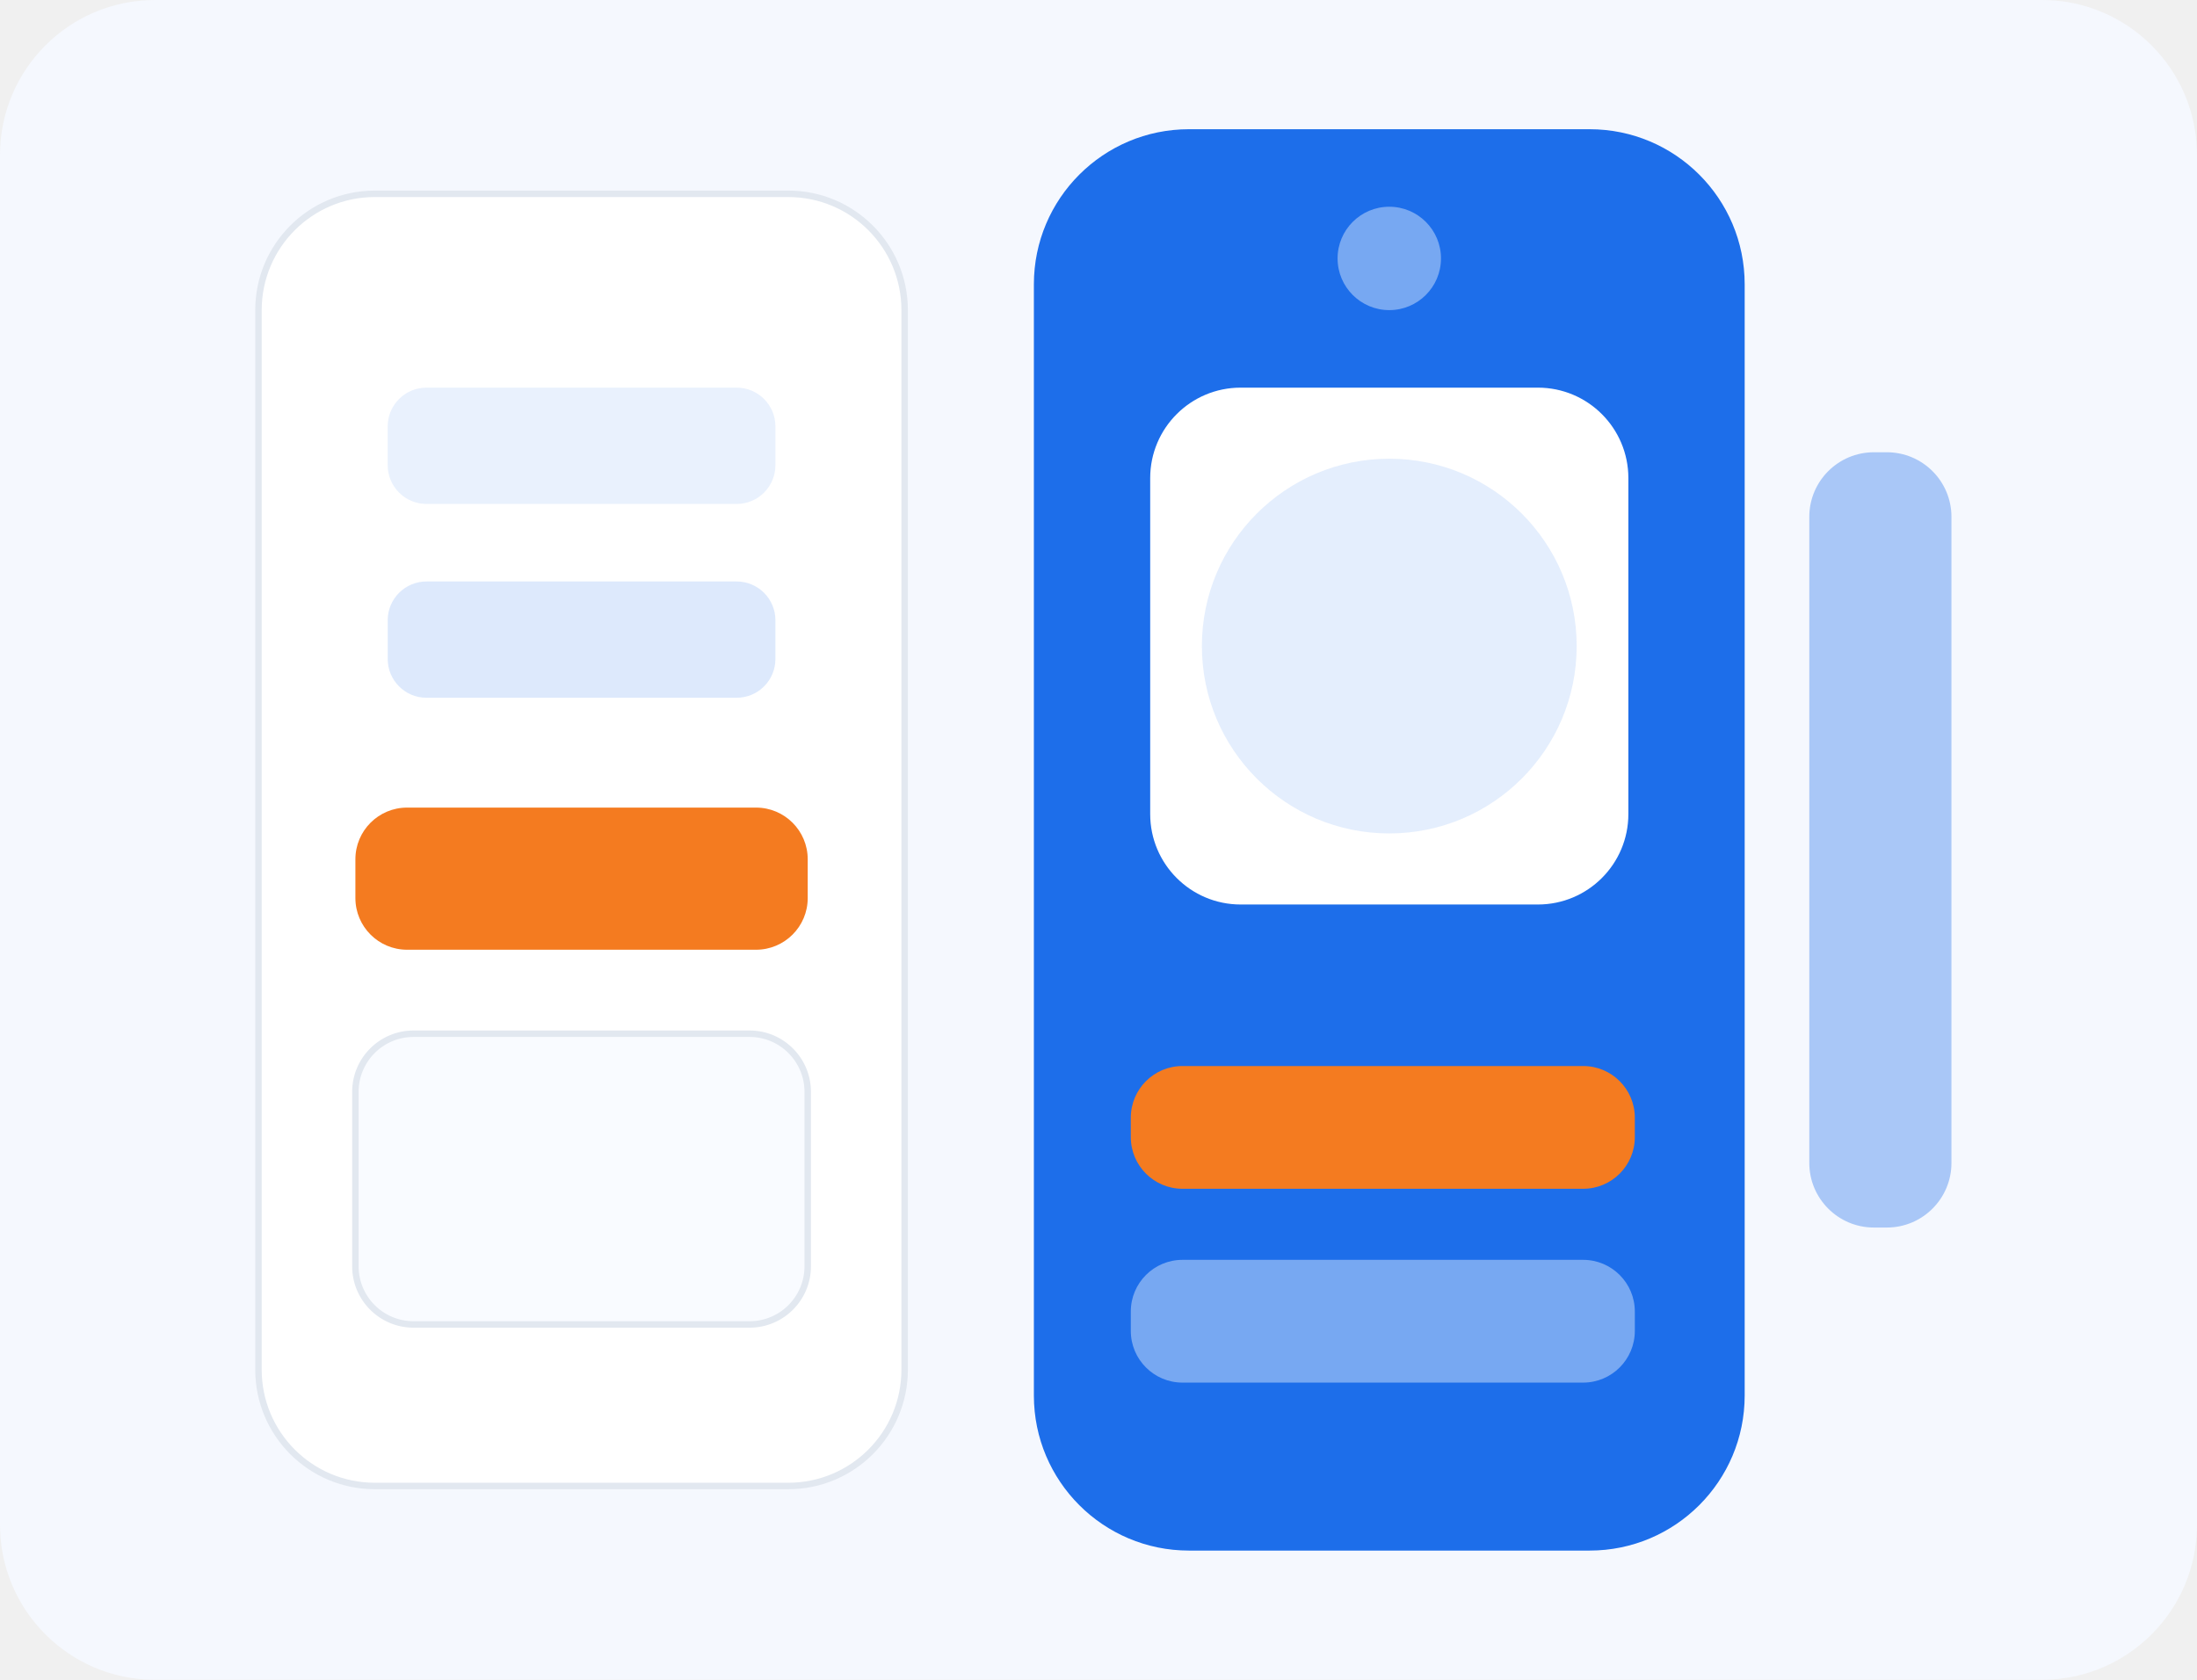
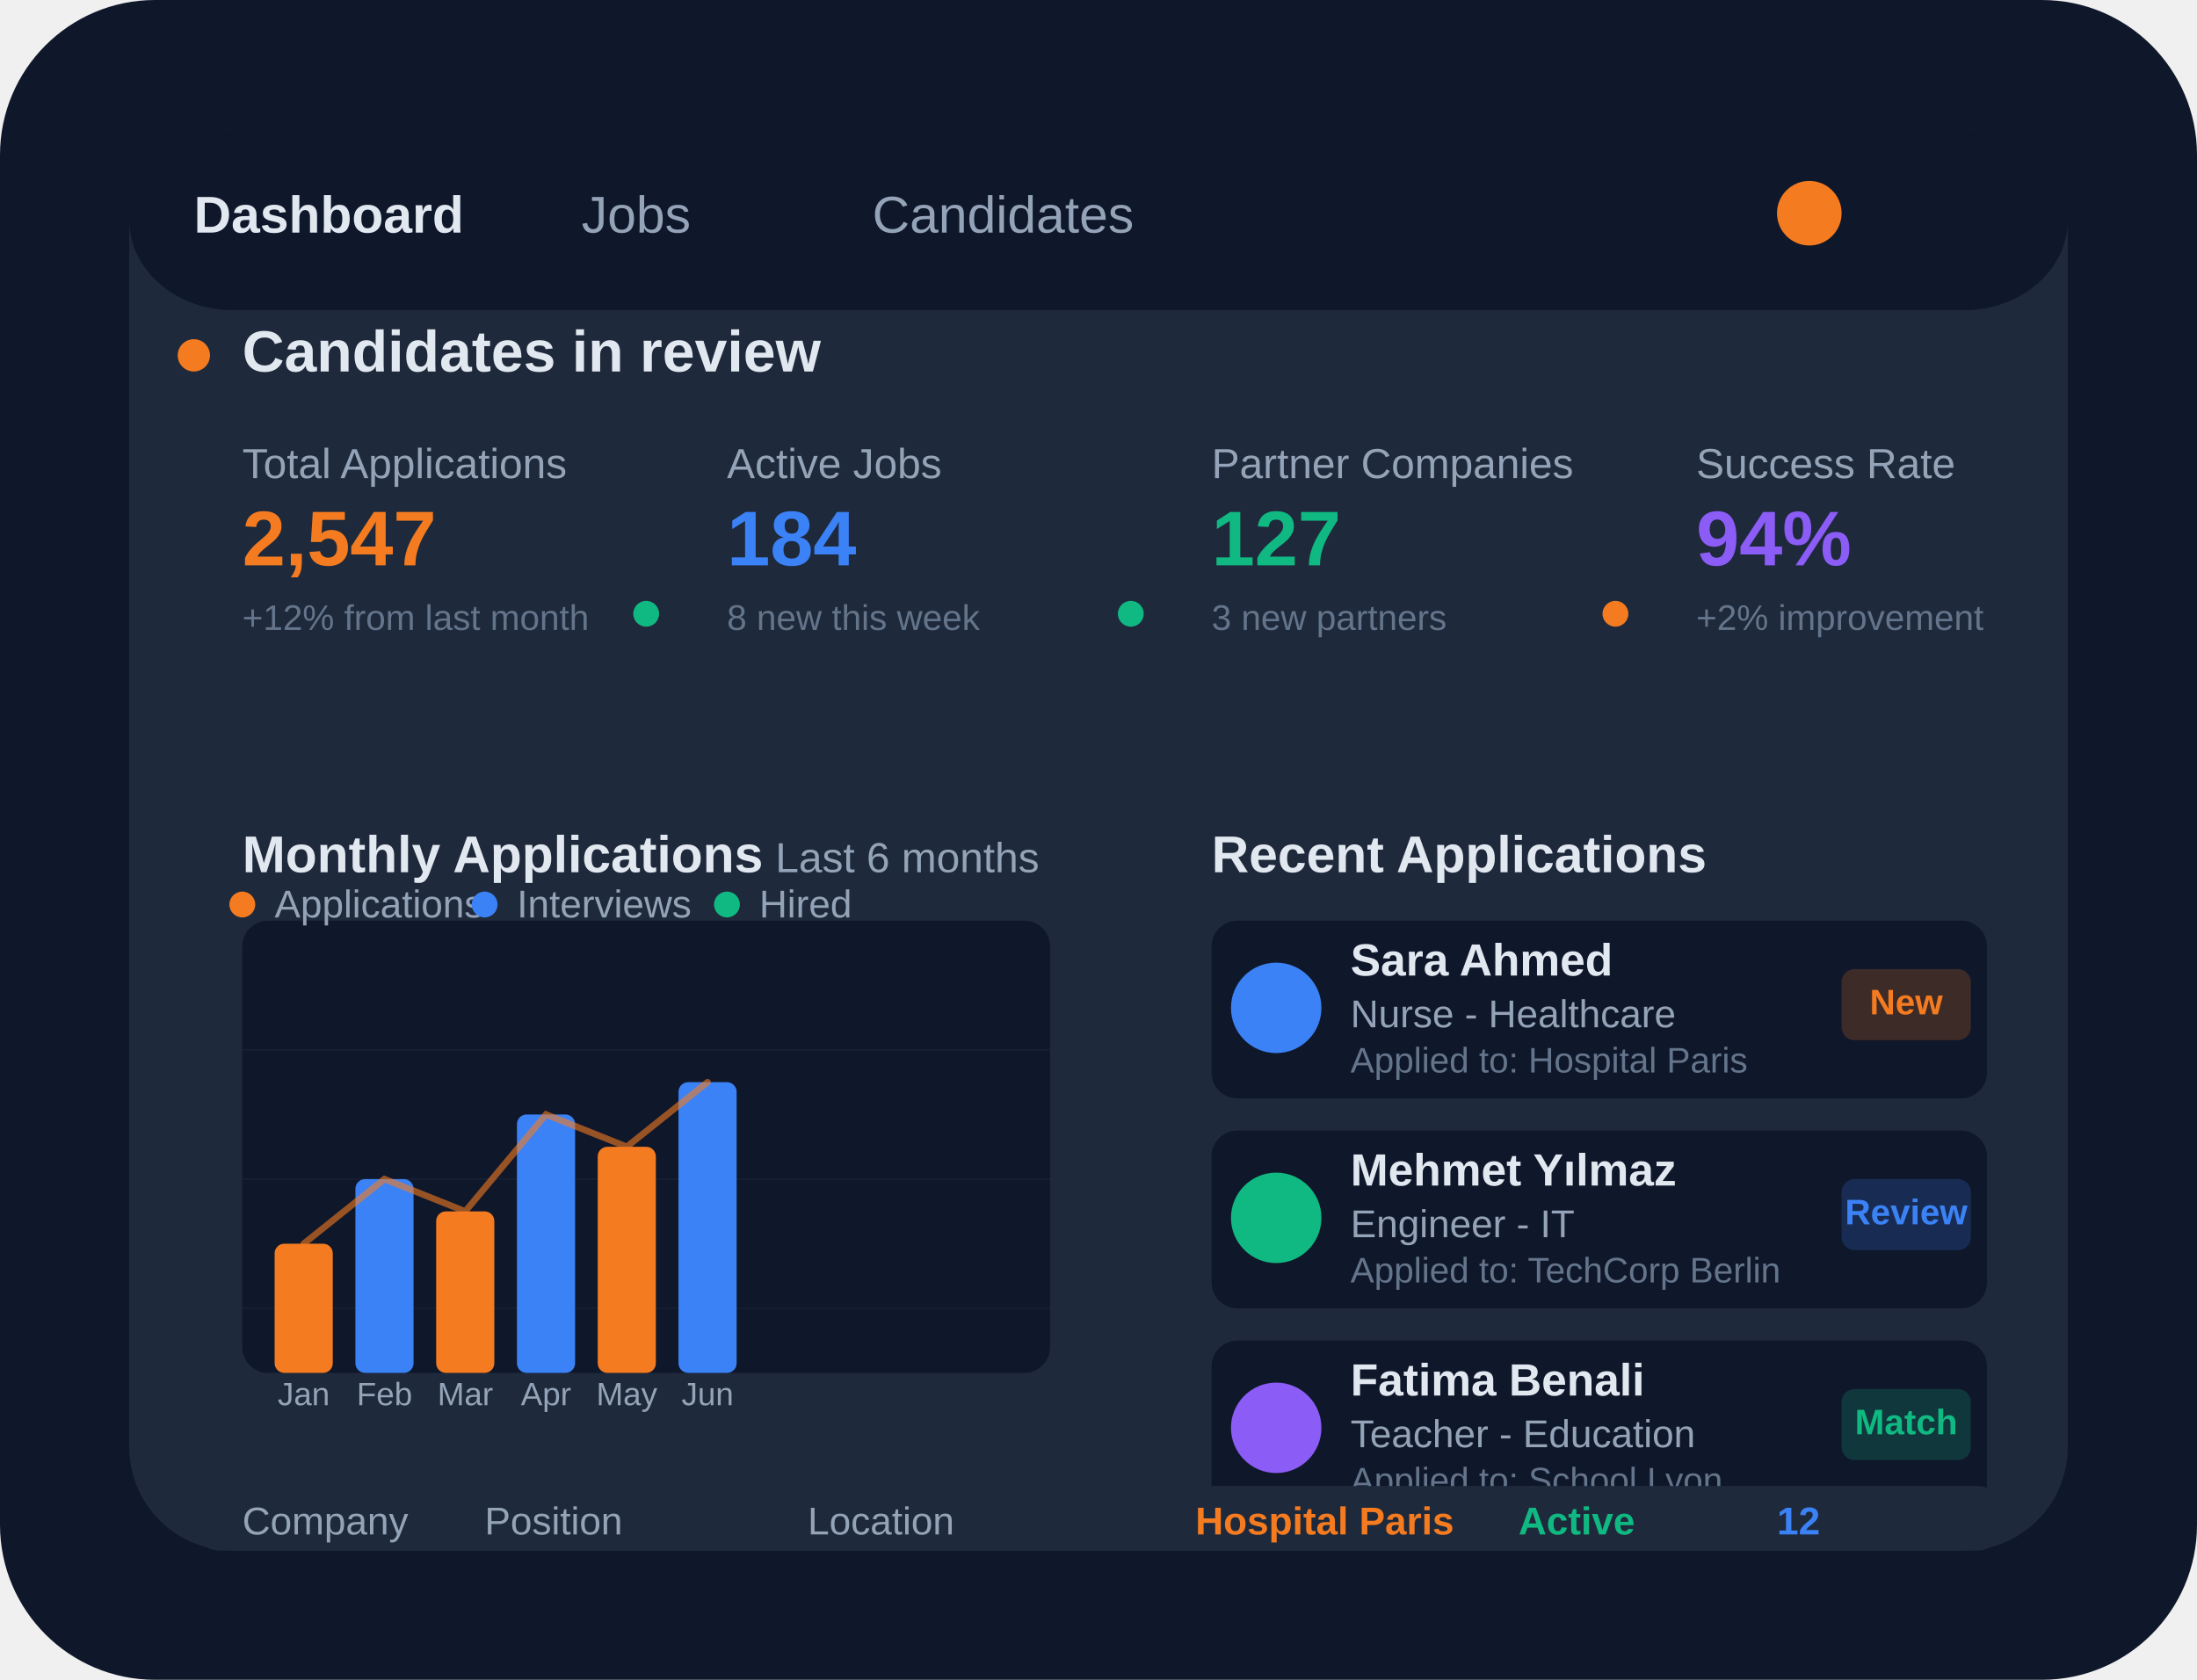
<svg xmlns="http://www.w3.org/2000/svg" width="680" height="520" viewBox="0 0 680 520">
-   <rect width="680" height="520" rx="48" fill="#F5F8FE" />
-   <rect x="80" y="60" width="200" height="400" rx="36" fill="#FFFFFF" stroke="#E2E8F0" stroke-width="2" />
-   <rect x="120" y="120" width="120" height="36" rx="12" fill="#1D6EEA" opacity=".1" />
-   <rect x="120" y="180" width="120" height="36" rx="12" fill="#1D6EEA" opacity=".15" />
-   <rect x="110" y="250" width="140" height="44" rx="16" fill="#F47B20" />
-   <rect x="110" y="320" width="140" height="90" rx="18" fill="#F9FBFF" stroke="#E2E8F0" stroke-width="2" />
-   <rect x="320" y="40" width="220" height="440" rx="48" fill="#1D6EEA" />
-   <rect x="356" y="120" width="148" height="160" rx="28" fill="#FFFFFF" />
-   <rect x="350" y="330" width="156" height="38" rx="16" fill="#F47B20" />
-   <rect x="350" y="390" width="156" height="38" rx="16" fill="#FFFFFF" opacity=".4" />
-   <circle cx="430" cy="80" r="16" fill="#FFFFFF" opacity=".4" />
-   <circle cx="430" cy="200" r="58" fill="#1D6EEA" opacity=".12" />
-   <rect x="560" y="140" width="44" height="240" rx="20" fill="#1D6EEA" opacity=".35" />
+   <rect width="680" height="520" rx="48" fill="#0F172A" />
+   <rect x="40" y="40" width="600" height="440" rx="32" fill="#1E293B" />
+   <rect x="40" y="40" width="600" height="56" rx="32" fill="#0F172A" />
+   <text x="60" y="72" font-family="Arial, sans-serif" font-size="16" font-weight="600" fill="#E2E8F0">Dashboard</text>
+   <text x="180" y="72" font-family="Arial, sans-serif" font-size="16" fill="#94A3B8">Jobs</text>
+   <text x="270" y="72" font-family="Arial, sans-serif" font-size="16" fill="#94A3B8">Candidates</text>
+   <circle cx="560" cy="66" r="10" fill="#F47B20" />
+   <circle cx="60" cy="110" r="5" fill="#F47B20" />
+   <text x="75" y="115" font-family="Arial, sans-serif" font-size="18" font-weight="600" fill="#E2E8F0">Candidates in review</text>
+   <rect x="60" y="120" width="130" height="100" rx="12" fill="#1E293B" />
+   <text x="75" y="148" font-family="Arial, sans-serif" font-size="13" fill="#94A3B8">Total Applications</text>
+   <text x="75" y="175" font-family="Arial, sans-serif" font-size="24" font-weight="700" fill="#F47B20">2,547</text>
+   <text x="75" y="195" font-family="Arial, sans-serif" font-size="11" fill="#64748B">+12% from last month</text>
+   <circle cx="200" cy="190" r="4" fill="#10B981" />
+   <rect x="210" y="120" width="130" height="100" rx="12" fill="#1E293B" />
+   <text x="225" y="148" font-family="Arial, sans-serif" font-size="13" fill="#94A3B8">Active Jobs</text>
+   <text x="225" y="175" font-family="Arial, sans-serif" font-size="24" font-weight="700" fill="#3B82F6">184</text>
+   <text x="225" y="195" font-family="Arial, sans-serif" font-size="11" fill="#64748B">8 new this week</text>
+   <circle cx="350" cy="190" r="4" fill="#10B981" />
+   <rect x="360" y="120" width="130" height="100" rx="12" fill="#1E293B" />
+   <text x="375" y="148" font-family="Arial, sans-serif" font-size="13" fill="#94A3B8">Partner Companies</text>
+   <text x="375" y="175" font-family="Arial, sans-serif" font-size="24" font-weight="700" fill="#10B981">127</text>
+   <text x="375" y="195" font-family="Arial, sans-serif" font-size="11" fill="#64748B">3 new partners</text>
+   <circle cx="500" cy="190" r="4" fill="#F47B20" />
+   <rect x="510" y="120" width="110" height="100" rx="12" fill="#1E293B" />
+   <text x="525" y="148" font-family="Arial, sans-serif" font-size="13" fill="#94A3B8">Success Rate</text>
+   <text x="525" y="175" font-family="Arial, sans-serif" font-size="24" font-weight="700" fill="#8B5CF6">94%</text>
+   <text x="525" y="195" font-family="Arial, sans-serif" font-size="11" fill="#64748B">+2% improvement</text>
+   <rect x="60" y="240" width="280" height="200" rx="16" fill="#1E293B" />
+   <text x="75" y="270" font-family="Arial, sans-serif" font-size="16" font-weight="600" fill="#E2E8F0">Monthly Applications</text>
+   <text x="240" y="270" font-family="Arial, sans-serif" font-size="13" fill="#94A3B8">Last 6 months</text>
+   <rect x="75" y="285" width="250" height="140" rx="8" fill="#0F172A" />
+   <line x1="75" y1="325" x2="325" y2="325" stroke="#334155" stroke-width="0.5" opacity="0.2" />
+   <line x1="75" y1="365" x2="325" y2="365" stroke="#334155" stroke-width="0.5" opacity="0.2" />
+   <line x1="75" y1="405" x2="325" y2="405" stroke="#334155" stroke-width="0.5" opacity="0.2" />
+   <rect x="85" y="385" width="18" height="40" rx="3" fill="#F47B20" />
+   <text x="94" y="435" font-family="Arial, sans-serif" font-size="10" fill="#94A3B8" text-anchor="middle">Jan</text>
+   <rect x="110" y="365" width="18" height="60" rx="3" fill="#3B82F6" />
+   <text x="119" y="435" font-family="Arial, sans-serif" font-size="10" fill="#94A3B8" text-anchor="middle">Feb</text>
+   <rect x="135" y="375" width="18" height="50" rx="3" fill="#F47B20" />
+   <text x="144" y="435" font-family="Arial, sans-serif" font-size="10" fill="#94A3B8" text-anchor="middle">Mar</text>
+   <rect x="160" y="345" width="18" height="80" rx="3" fill="#3B82F6" />
+   <text x="169" y="435" font-family="Arial, sans-serif" font-size="10" fill="#94A3B8" text-anchor="middle">Apr</text>
+   <rect x="185" y="355" width="18" height="70" rx="3" fill="#F47B20" />
+   <text x="194" y="435" font-family="Arial, sans-serif" font-size="10" fill="#94A3B8" text-anchor="middle">May</text>
+   <rect x="210" y="335" width="18" height="90" rx="3" fill="#3B82F6" />
+   <text x="219" y="435" font-family="Arial, sans-serif" font-size="10" fill="#94A3B8" text-anchor="middle">Jun</text>
+   <path d="M 94 385 L 119 365 L 144 375 L 169 345 L 194 355 L 219 335" stroke="#F47B20" stroke-width="2" fill="none" opacity="0.6" stroke-linecap="round" />
+   <rect x="360" y="240" width="260" height="200" rx="16" fill="#1E293B" />
+   <text x="375" y="270" font-family="Arial, sans-serif" font-size="16" font-weight="600" fill="#E2E8F0">Recent Applications</text>
+   <rect x="375" y="285" width="240" height="55" rx="8" fill="#0F172A" />
+   <circle cx="395" cy="312" r="14" fill="#3B82F6" />
+   <text x="418" y="302" font-family="Arial, sans-serif" font-size="14" font-weight="600" fill="#E2E8F0">Sara Ahmed</text>
+   <text x="418" y="318" font-family="Arial, sans-serif" font-size="12" fill="#94A3B8">Nurse - Healthcare</text>
+   <text x="418" y="332" font-family="Arial, sans-serif" font-size="11" fill="#64748B">Applied to: Hospital Paris</text>
+   <rect x="570" y="300" width="40" height="22" rx="4" fill="#F47B20" opacity="0.2" />
+   <text x="590" y="314" font-family="Arial, sans-serif" font-size="11" font-weight="600" fill="#F47B20" text-anchor="middle">New</text>
+   <rect x="375" y="350" width="240" height="55" rx="8" fill="#0F172A" />
+   <circle cx="395" cy="377" r="14" fill="#10B981" />
+   <text x="418" y="367" font-family="Arial, sans-serif" font-size="14" font-weight="600" fill="#E2E8F0">Mehmet Yılmaz</text>
+   <text x="418" y="383" font-family="Arial, sans-serif" font-size="12" fill="#94A3B8">Engineer - IT</text>
+   <text x="418" y="397" font-family="Arial, sans-serif" font-size="11" fill="#64748B">Applied to: TechCorp Berlin</text>
+   <rect x="570" y="365" width="40" height="22" rx="4" fill="#3B82F6" opacity="0.2" />
+   <text x="590" y="379" font-family="Arial, sans-serif" font-size="11" font-weight="600" fill="#3B82F6" text-anchor="middle">Review</text>
+   <rect x="375" y="415" width="240" height="55" rx="8" fill="#0F172A" />
+   <circle cx="395" cy="442" r="14" fill="#8B5CF6" />
+   <text x="418" y="432" font-family="Arial, sans-serif" font-size="14" font-weight="600" fill="#E2E8F0">Fatima Benali</text>
+   <text x="418" y="448" font-family="Arial, sans-serif" font-size="12" fill="#94A3B8">Teacher - Education</text>
+   <text x="418" y="462" font-family="Arial, sans-serif" font-size="11" fill="#64748B">Applied to: School Lyon</text>
+   <rect x="570" y="430" width="40" height="22" rx="4" fill="#10B981" opacity="0.2" />
+   <text x="590" y="444" font-family="Arial, sans-serif" font-size="11" font-weight="600" fill="#10B981" text-anchor="middle">Match</text>
+   <rect x="60" y="460" width="560" height="20" rx="8" fill="#1E293B" />
+   <text x="75" y="475" font-family="Arial, sans-serif" font-size="12" fill="#94A3B8">Company</text>
+   <text x="150" y="475" font-family="Arial, sans-serif" font-size="12" fill="#94A3B8">Position</text>
+   <text x="250" y="475" font-family="Arial, sans-serif" font-size="12" fill="#94A3B8">Location</text>
+   <text x="370" y="475" font-family="Arial, sans-serif" font-size="12" fill="#F47B20" font-weight="600">Hospital Paris</text>
+   <text x="470" y="475" font-family="Arial, sans-serif" font-size="12" fill="#10B981" font-weight="600">Active</text>
+   <text x="550" y="475" font-family="Arial, sans-serif" font-size="12" fill="#3B82F6" font-weight="600">12</text>
+   <circle cx="75" cy="280" r="4" fill="#F47B20" />
+   <text x="85" y="284" font-family="Arial, sans-serif" font-size="12" fill="#94A3B8">Applications</text>
+   <circle cx="150" cy="280" r="4" fill="#3B82F6" />
+   <text x="160" y="284" font-family="Arial, sans-serif" font-size="12" fill="#94A3B8">Interviews</text>
+   <circle cx="225" cy="280" r="4" fill="#10B981" />
+   <text x="235" y="284" font-family="Arial, sans-serif" font-size="12" fill="#94A3B8">Hired</text>
</svg>
